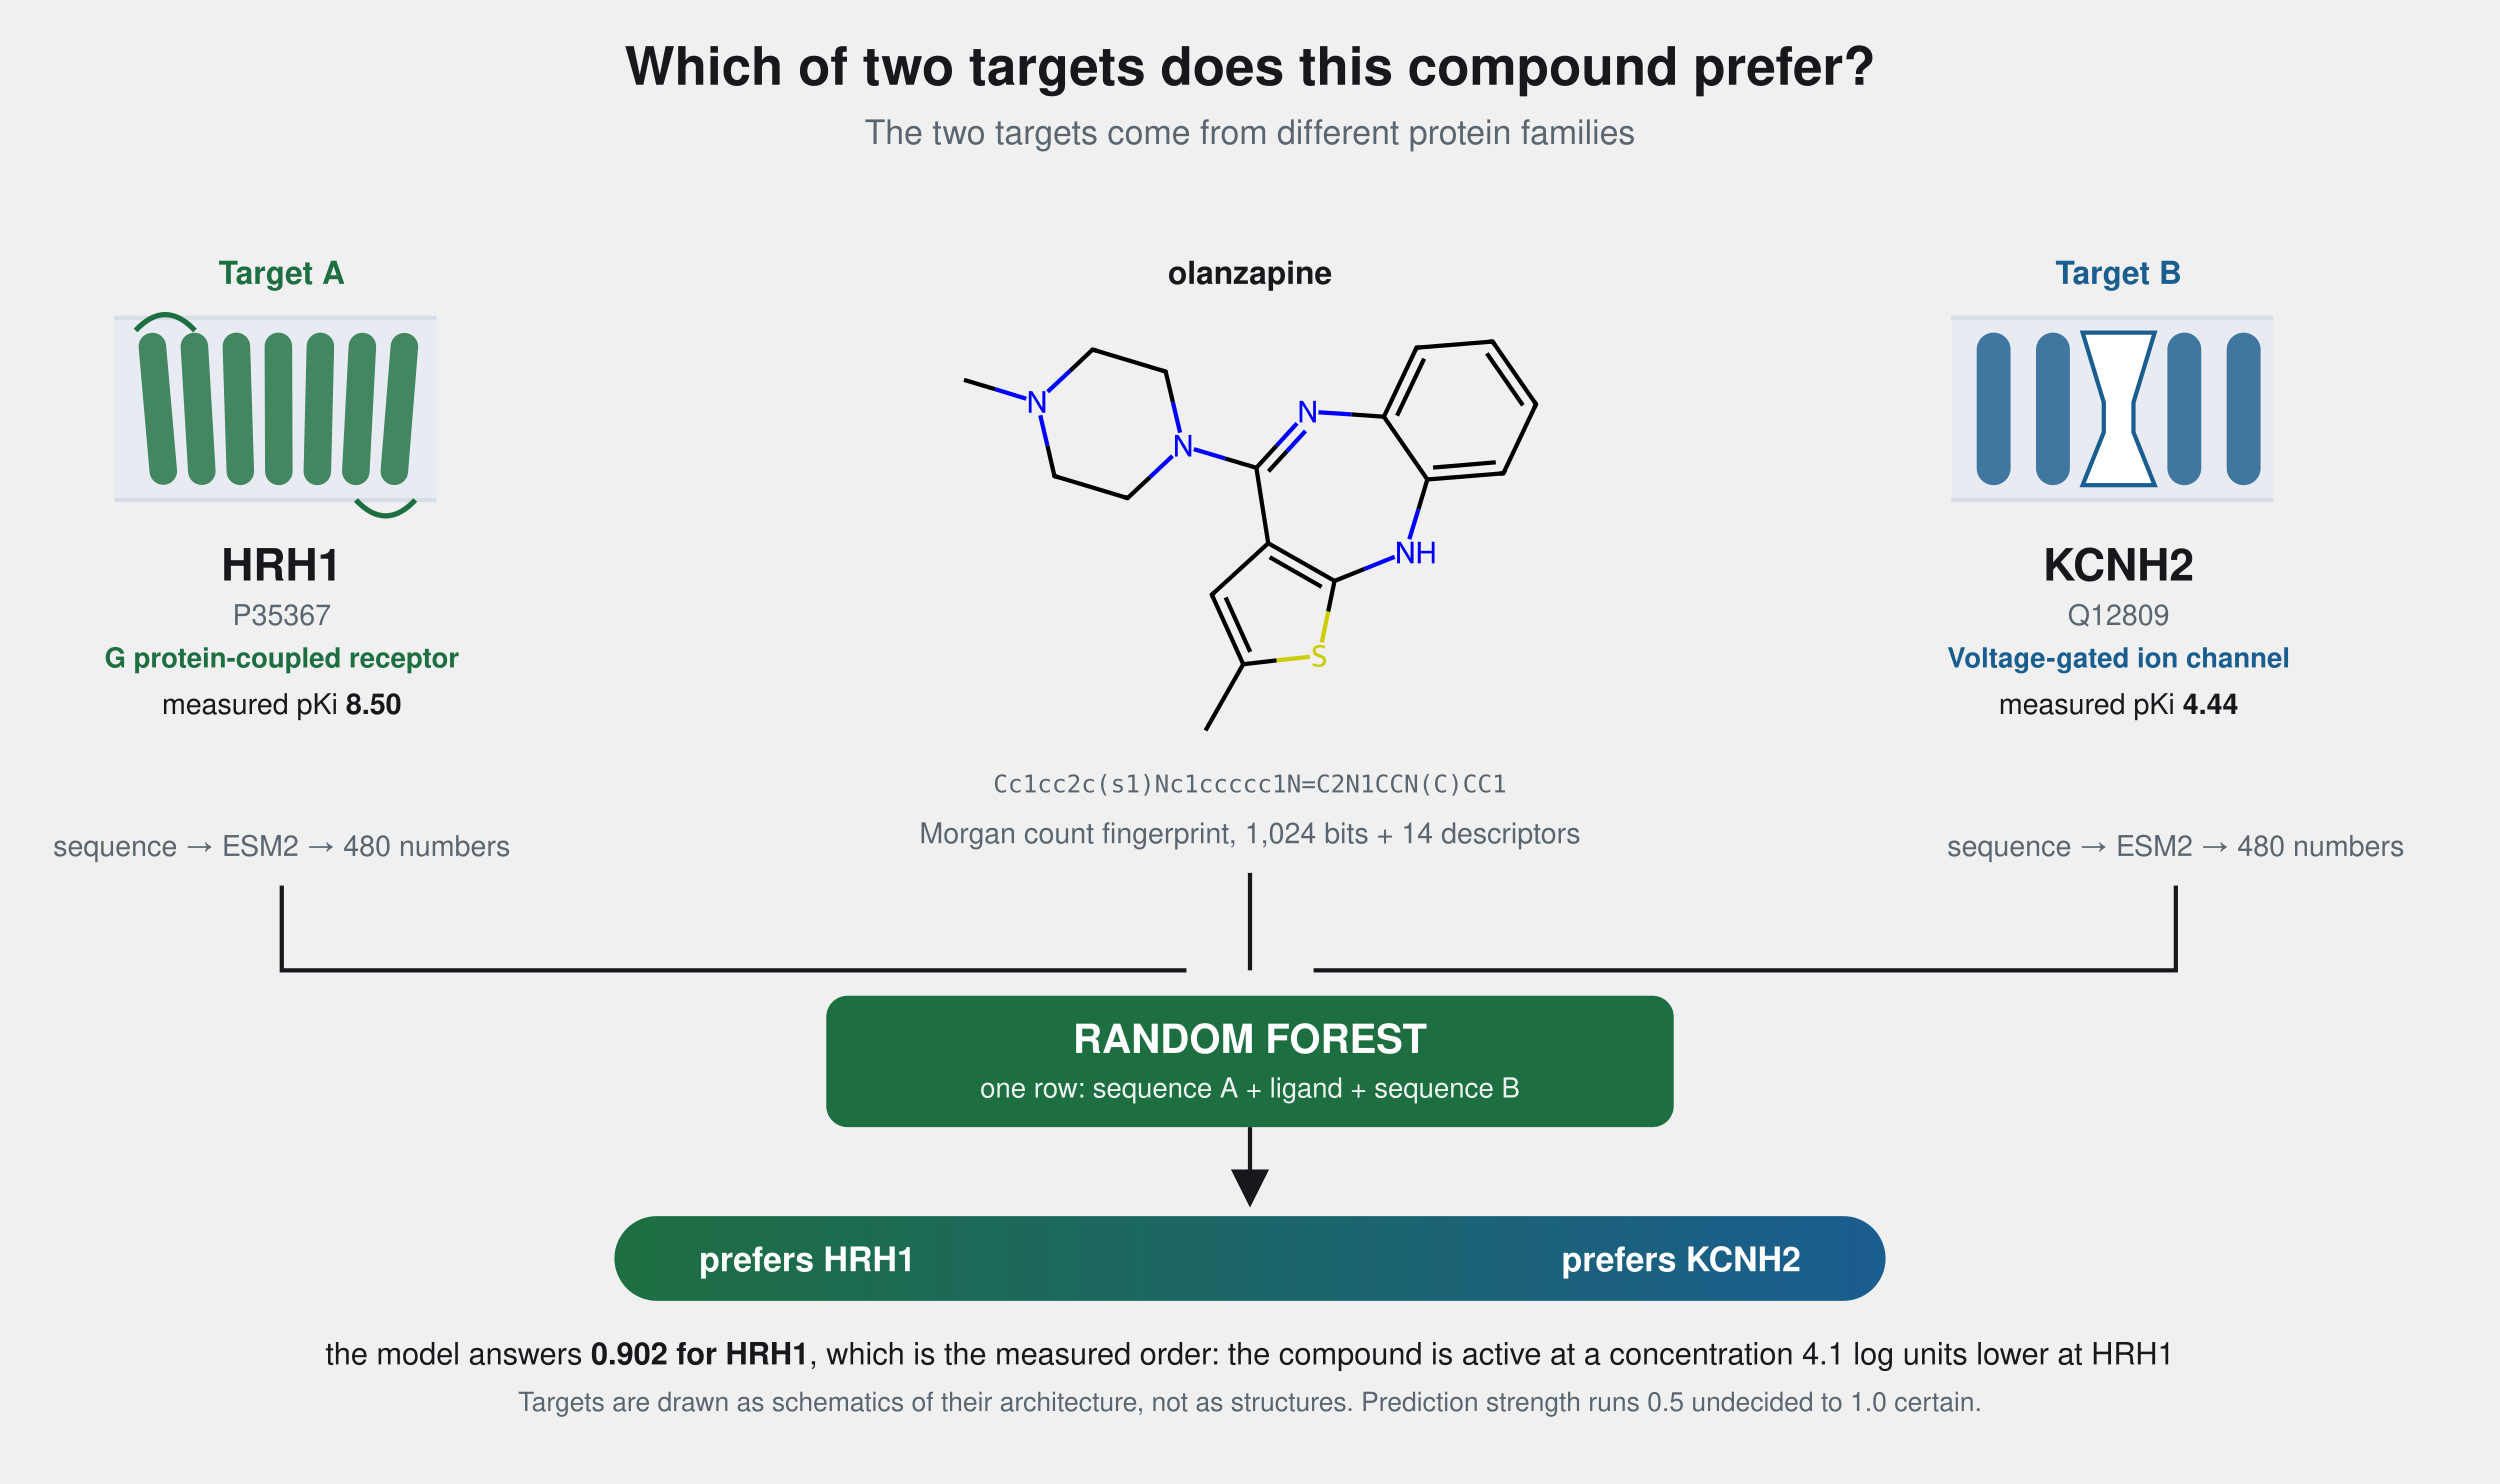
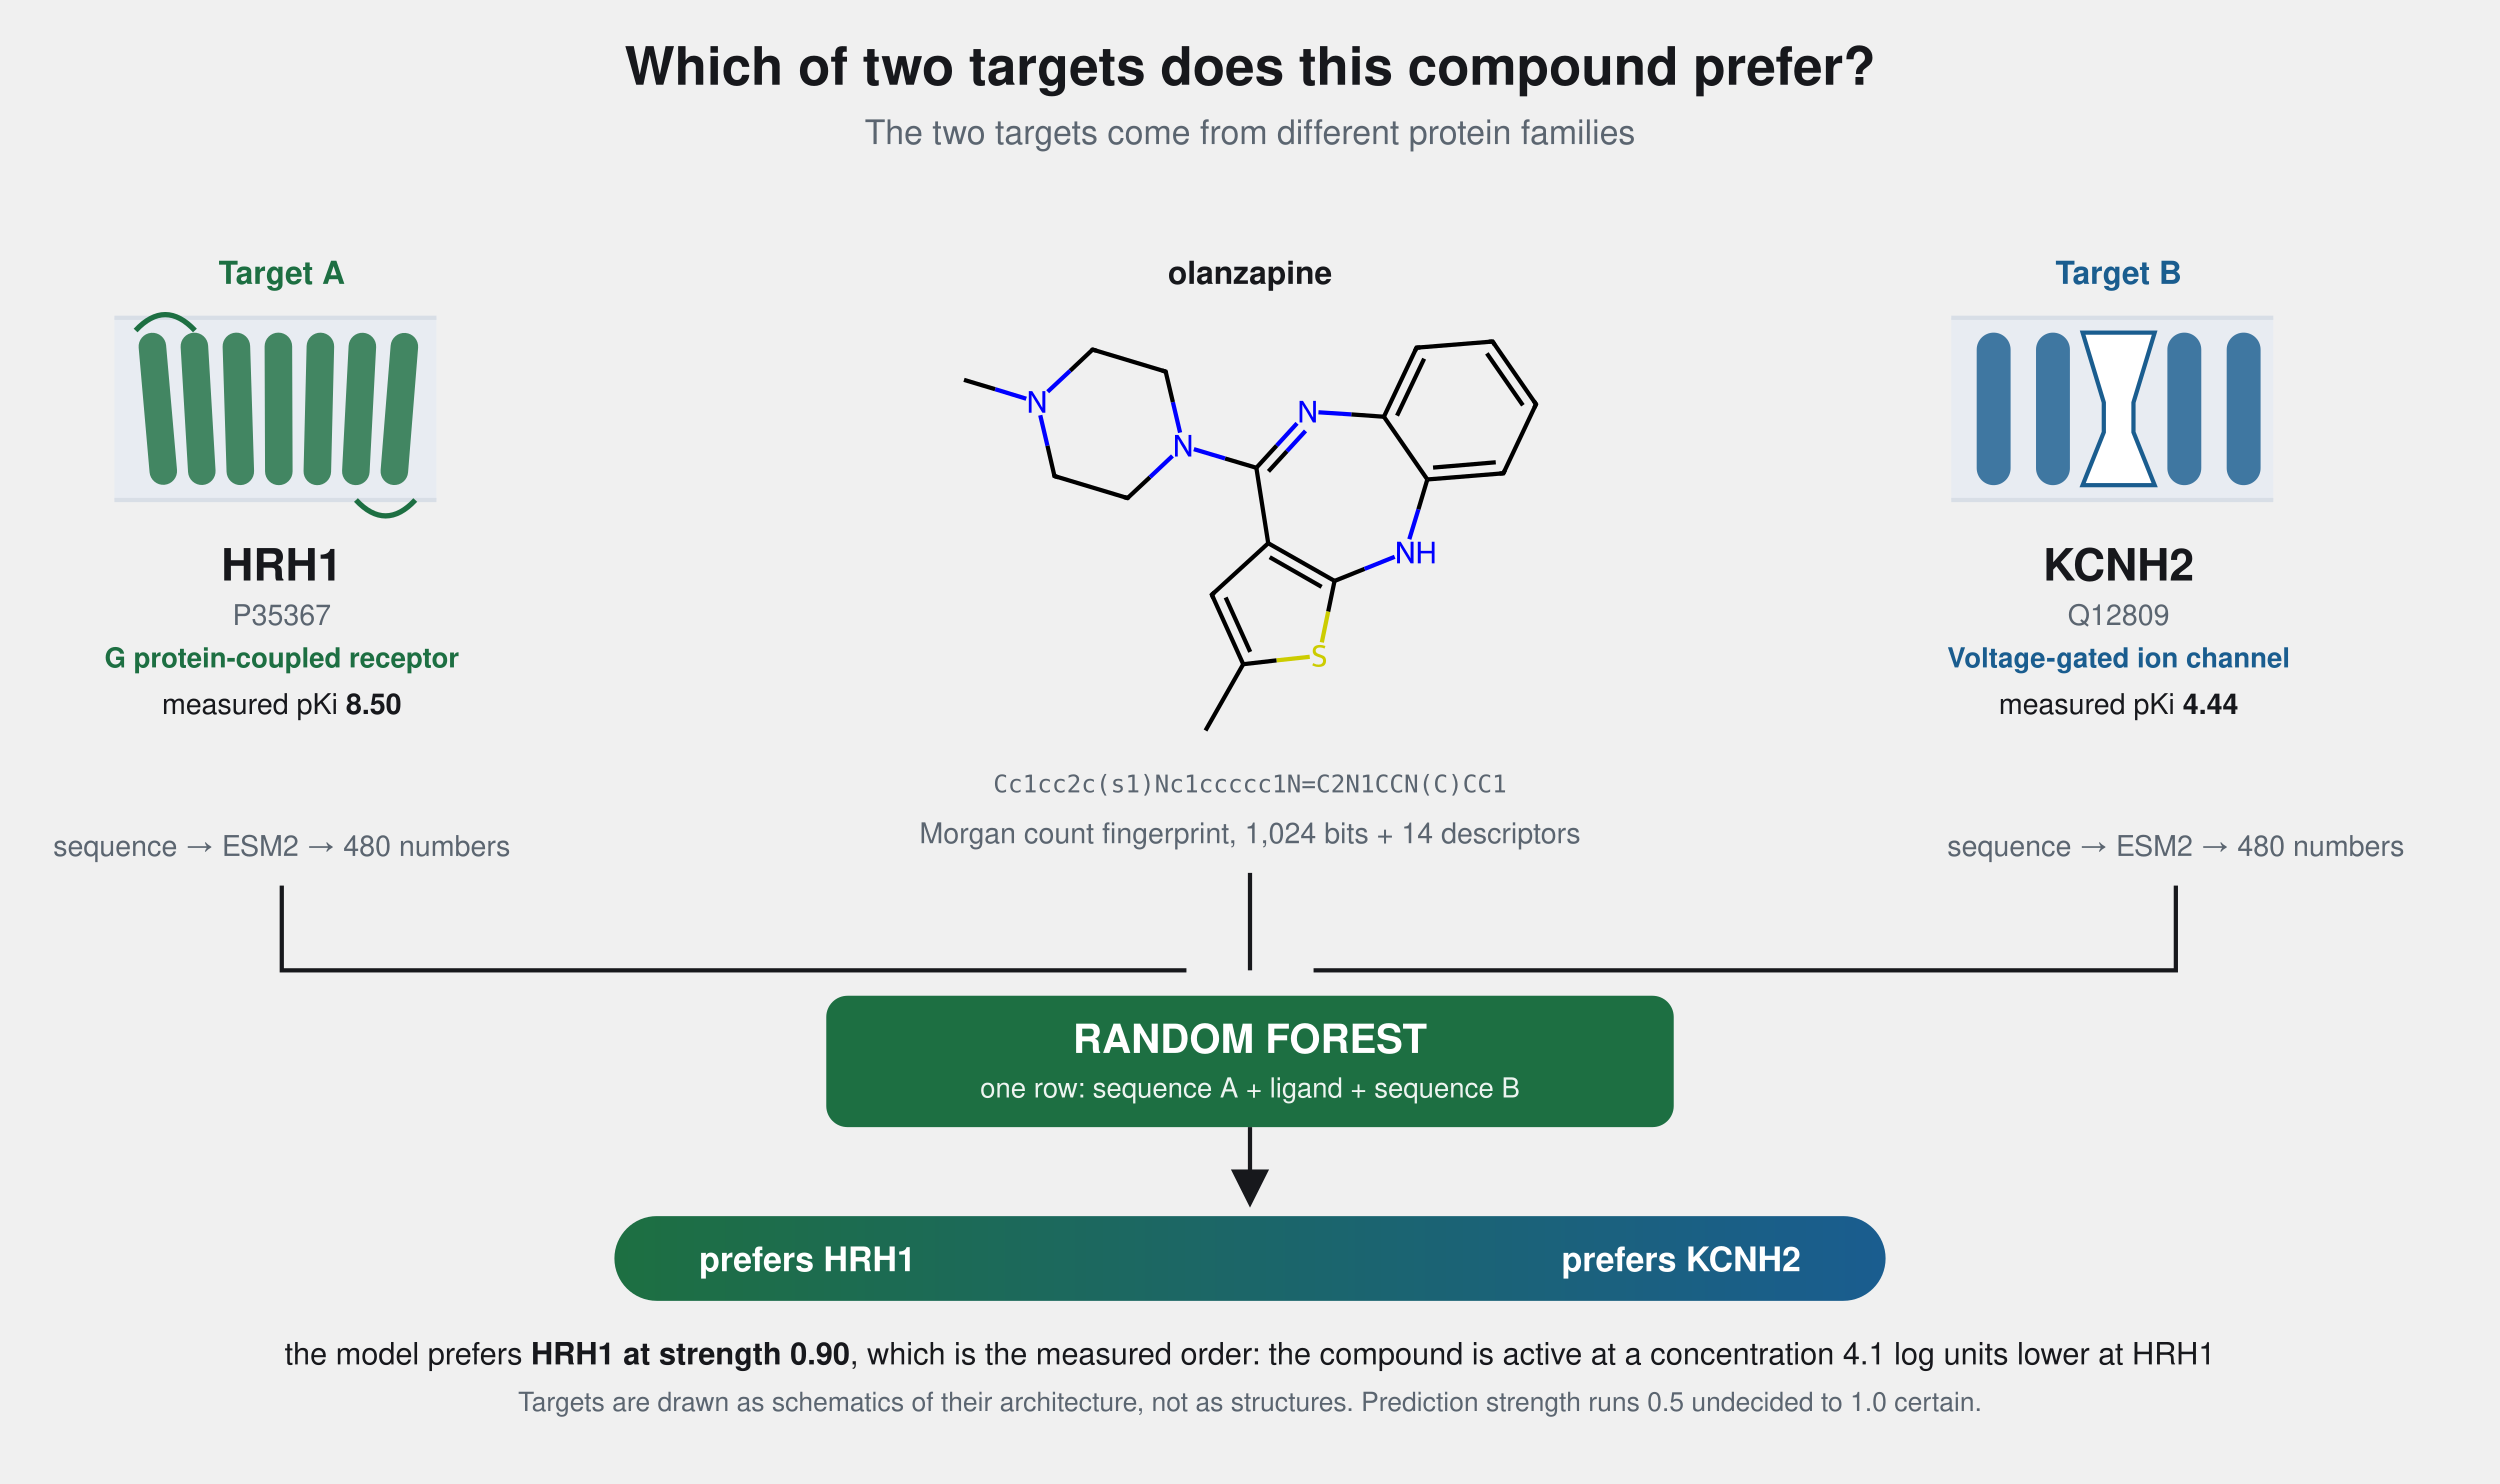
<svg xmlns="http://www.w3.org/2000/svg" viewBox="0 0 1180 700" width="100%" font-family="-apple-system,BlinkMacSystemFont,Segoe UI,Helvetica,Arial,sans-serif">
  <text x="590.0" y="40" text-anchor="middle" font-size="25" font-weight="700" fill="#17181c">
    Which of two targets does this compound prefer?</text>
  <text x="590.0" y="68" text-anchor="middle" font-size="16" fill="#5b6570">
    The two targets come from different protein families</text>
  <text x="133" y="134" text-anchor="middle" font-size="15" font-weight="700" fill="#1d6f42">Target A</text>
  <rect x="54" y="150" width="152" height="86" fill="#e8ecf2" />
  <line x1="54" y1="150" x2="206" y2="150" stroke="#d8dee6" stroke-width="2" />
  <line x1="54" y1="236" x2="206" y2="236" stroke="#d8dee6" stroke-width="2" />
  <rect x="68" y="157" width="13" height="72" rx="6.5" fill="#1d6f42" opacity="0.82" transform="rotate(-5.0,74,193)" />
  <rect x="87" y="157" width="13" height="72" rx="6.5" fill="#1d6f42" opacity="0.82" transform="rotate(-3.4,93,193)" />
  <rect x="106" y="157" width="13" height="72" rx="6.5" fill="#1d6f42" opacity="0.82" transform="rotate(-1.8,112,193)" />
  <rect x="125" y="157" width="13" height="72" rx="6.5" fill="#1d6f42" opacity="0.82" transform="rotate(-0.2,131,193)" />
  <rect x="144" y="157" width="13" height="72" rx="6.5" fill="#1d6f42" opacity="0.82" transform="rotate(1.4,150,193)" />
  <rect x="163" y="157" width="13" height="72" rx="6.5" fill="#1d6f42" opacity="0.82" transform="rotate(3.0,169,193)" />
  <rect x="182" y="157" width="13" height="72" rx="6.5" fill="#1d6f42" opacity="0.82" transform="rotate(4.6,188,193)" />
  <path d="M64,156 q14,-15 28,0" fill="none" stroke="#1d6f42" stroke-width="2.5" />
  <path d="M168,236 q14,15 28,0" fill="none" stroke="#1d6f42" stroke-width="2.5" />
  <text x="133" y="274" text-anchor="middle" font-size="21" font-weight="700" fill="#17181c">HRH1</text>
  <text x="133" y="295" text-anchor="middle" font-size="13.5" fill="#5b6570">P35367</text>
  <text x="133" y="315" text-anchor="middle" font-size="13" fill="#1d6f42" font-weight="600">G protein-coupled receptor</text>
  <text x="133" y="337" text-anchor="middle" font-size="13.5" fill="#17181c">
    measured pKi <tspan font-weight="700">8.50</tspan>
  </text>
  <text x="1000" y="134" text-anchor="middle" font-size="15" font-weight="700" fill="#1a5d8f">Target B</text>
  <rect x="921" y="150" width="152" height="86" fill="#e8ecf2" />
  <line x1="921" y1="150" x2="1073" y2="150" stroke="#d8dee6" stroke-width="2" />
  <line x1="921" y1="236" x2="1073" y2="236" stroke="#d8dee6" stroke-width="2" />
  <rect x="933" y="157" width="16" height="72" rx="8" fill="#1a5d8f" opacity="0.82" />
  <rect x="961" y="157" width="16" height="72" rx="8" fill="#1a5d8f" opacity="0.82" />
  <rect x="1023" y="157" width="16" height="72" rx="8" fill="#1a5d8f" opacity="0.82" />
  <rect x="1051" y="157" width="16" height="72" rx="8" fill="#1a5d8f" opacity="0.82" />
  <path d="M983,157 L993,190 L993,204 L983,229 L1017,229 L1007,204 L1007,190 L1017,157 Z" fill="#ffffff" stroke="#1a5d8f" stroke-width="2" />
  <text x="1000" y="274" text-anchor="middle" font-size="21" font-weight="700" fill="#17181c">KCNH2</text>
  <text x="1000" y="295" text-anchor="middle" font-size="13.5" fill="#5b6570">Q12809</text>
  <text x="1000" y="315" text-anchor="middle" font-size="13" fill="#1a5d8f" font-weight="600">Voltage-gated ion channel</text>
  <text x="1000" y="337" text-anchor="middle" font-size="13.5" fill="#17181c">
    measured pKi <tspan font-weight="700">4.44</tspan>
  </text>
  <text x="590.0" y="134" text-anchor="middle" font-size="15" font-weight="700" fill="#17181c">olanzapine</text>
  <g transform="translate(440,148)">
    <svg version="1.1" baseProfile="full" xml:space="preserve" width="300px" height="210px" viewBox="0 0 300 210">
      <path class="bond-0 atom-0 atom-1" d="M 129.0,196.8 L 146.8,165.5" style="fill:none;fill-rule:evenodd;stroke:#000000;stroke-width:2.0px;stroke-linecap:butt;stroke-linejoin:miter;stroke-opacity:1" />
      <path class="bond-1 atom-1 atom-2" d="M 146.8,165.5 L 132.0,132.7" style="fill:none;fill-rule:evenodd;stroke:#000000;stroke-width:2.0px;stroke-linecap:butt;stroke-linejoin:miter;stroke-opacity:1" />
      <path class="bond-1 atom-1 atom-2" d="M 150.1,159.7 L 138.5,134.0" style="fill:none;fill-rule:evenodd;stroke:#000000;stroke-width:2.0px;stroke-linecap:butt;stroke-linejoin:miter;stroke-opacity:1" />
      <path class="bond-2 atom-2 atom-3" d="M 132.0,132.7 L 158.6,108.4" style="fill:none;fill-rule:evenodd;stroke:#000000;stroke-width:2.0px;stroke-linecap:butt;stroke-linejoin:miter;stroke-opacity:1" />
      <path class="bond-3 atom-3 atom-4" d="M 158.6,108.4 L 189.9,126.2" style="fill:none;fill-rule:evenodd;stroke:#000000;stroke-width:2.0px;stroke-linecap:butt;stroke-linejoin:miter;stroke-opacity:1" />
      <path class="bond-3 atom-3 atom-4" d="M 159.3,115.0 L 183.8,129.0" style="fill:none;fill-rule:evenodd;stroke:#000000;stroke-width:2.0px;stroke-linecap:butt;stroke-linejoin:miter;stroke-opacity:1" />
      <path class="bond-4 atom-4 atom-5" d="M 189.9,126.2 L 186.9,140.7" style="fill:none;fill-rule:evenodd;stroke:#000000;stroke-width:2.0px;stroke-linecap:butt;stroke-linejoin:miter;stroke-opacity:1" />
      <path class="bond-4 atom-4 atom-5" d="M 186.9,140.7 L 183.9,155.2" style="fill:none;fill-rule:evenodd;stroke:#CCCC00;stroke-width:2.0px;stroke-linecap:butt;stroke-linejoin:miter;stroke-opacity:1" />
      <path class="bond-5 atom-4 atom-6" d="M 189.9,126.2 L 204.1,120.5" style="fill:none;fill-rule:evenodd;stroke:#000000;stroke-width:2.0px;stroke-linecap:butt;stroke-linejoin:miter;stroke-opacity:1" />
      <path class="bond-5 atom-4 atom-6" d="M 204.1,120.5 L 218.3,114.8" style="fill:none;fill-rule:evenodd;stroke:#0000FF;stroke-width:2.0px;stroke-linecap:butt;stroke-linejoin:miter;stroke-opacity:1" />
      <path class="bond-6 atom-6 atom-7" d="M 225.2,106.5 L 229.5,92.4" style="fill:none;fill-rule:evenodd;stroke:#0000FF;stroke-width:2.0px;stroke-linecap:butt;stroke-linejoin:miter;stroke-opacity:1" />
      <path class="bond-6 atom-6 atom-7" d="M 229.5,92.4 L 233.7,78.3" style="fill:none;fill-rule:evenodd;stroke:#000000;stroke-width:2.0px;stroke-linecap:butt;stroke-linejoin:miter;stroke-opacity:1" />
      <path class="bond-7 atom-7 atom-8" d="M 233.7,78.3 L 269.6,75.4" style="fill:none;fill-rule:evenodd;stroke:#000000;stroke-width:2.0px;stroke-linecap:butt;stroke-linejoin:miter;stroke-opacity:1" />
      <path class="bond-7 atom-7 atom-8" d="M 236.4,72.7 L 266.0,70.2" style="fill:none;fill-rule:evenodd;stroke:#000000;stroke-width:2.0px;stroke-linecap:butt;stroke-linejoin:miter;stroke-opacity:1" />
      <path class="bond-8 atom-8 atom-9" d="M 269.6,75.4 L 285.0,42.8" style="fill:none;fill-rule:evenodd;stroke:#000000;stroke-width:2.0px;stroke-linecap:butt;stroke-linejoin:miter;stroke-opacity:1" />
      <path class="bond-9 atom-9 atom-10" d="M 285.0,42.8 L 264.5,13.2" style="fill:none;fill-rule:evenodd;stroke:#000000;stroke-width:2.0px;stroke-linecap:butt;stroke-linejoin:miter;stroke-opacity:1" />
      <path class="bond-9 atom-9 atom-10" d="M 278.8,43.3 L 261.8,18.8" style="fill:none;fill-rule:evenodd;stroke:#000000;stroke-width:2.0px;stroke-linecap:butt;stroke-linejoin:miter;stroke-opacity:1" />
      <path class="bond-10 atom-10 atom-11" d="M 264.5,13.2 L 228.6,16.1" style="fill:none;fill-rule:evenodd;stroke:#000000;stroke-width:2.0px;stroke-linecap:butt;stroke-linejoin:miter;stroke-opacity:1" />
      <path class="bond-11 atom-11 atom-12" d="M 228.6,16.1 L 213.2,48.7" style="fill:none;fill-rule:evenodd;stroke:#000000;stroke-width:2.0px;stroke-linecap:butt;stroke-linejoin:miter;stroke-opacity:1" />
      <path class="bond-11 atom-11 atom-12" d="M 232.2,21.3 L 219.4,48.2" style="fill:none;fill-rule:evenodd;stroke:#000000;stroke-width:2.0px;stroke-linecap:butt;stroke-linejoin:miter;stroke-opacity:1" />
      <path class="bond-12 atom-12 atom-13" d="M 213.2,48.7 L 197.8,47.6" style="fill:none;fill-rule:evenodd;stroke:#000000;stroke-width:2.0px;stroke-linecap:butt;stroke-linejoin:miter;stroke-opacity:1" />
      <path class="bond-12 atom-12 atom-13" d="M 197.8,47.6 L 182.3,46.6" style="fill:none;fill-rule:evenodd;stroke:#0000FF;stroke-width:2.0px;stroke-linecap:butt;stroke-linejoin:miter;stroke-opacity:1" />
      <path class="bond-13 atom-13 atom-14" d="M 172.2,51.8 L 162.6,62.3" style="fill:none;fill-rule:evenodd;stroke:#0000FF;stroke-width:2.0px;stroke-linecap:butt;stroke-linejoin:miter;stroke-opacity:1" />
      <path class="bond-13 atom-13 atom-14" d="M 162.6,62.3 L 153.0,72.8" style="fill:none;fill-rule:evenodd;stroke:#000000;stroke-width:2.0px;stroke-linecap:butt;stroke-linejoin:miter;stroke-opacity:1" />
      <path class="bond-13 atom-13 atom-14" d="M 176.2,55.4 L 167.4,65.0" style="fill:none;fill-rule:evenodd;stroke:#0000FF;stroke-width:2.0px;stroke-linecap:butt;stroke-linejoin:miter;stroke-opacity:1" />
      <path class="bond-13 atom-13 atom-14" d="M 167.4,65.0 L 158.7,74.5" style="fill:none;fill-rule:evenodd;stroke:#000000;stroke-width:2.0px;stroke-linecap:butt;stroke-linejoin:miter;stroke-opacity:1" />
      <path class="bond-14 atom-14 atom-15" d="M 153.0,72.8 L 138.2,68.4" style="fill:none;fill-rule:evenodd;stroke:#000000;stroke-width:2.0px;stroke-linecap:butt;stroke-linejoin:miter;stroke-opacity:1" />
      <path class="bond-14 atom-14 atom-15" d="M 138.2,68.4 L 123.5,64.0" style="fill:none;fill-rule:evenodd;stroke:#0000FF;stroke-width:2.0px;stroke-linecap:butt;stroke-linejoin:miter;stroke-opacity:1" />
      <path class="bond-15 atom-15 atom-16" d="M 117.0,56.2 L 113.6,41.8" style="fill:none;fill-rule:evenodd;stroke:#0000FF;stroke-width:2.0px;stroke-linecap:butt;stroke-linejoin:miter;stroke-opacity:1" />
      <path class="bond-15 atom-15 atom-16" d="M 113.6,41.8 L 110.2,27.4" style="fill:none;fill-rule:evenodd;stroke:#000000;stroke-width:2.0px;stroke-linecap:butt;stroke-linejoin:miter;stroke-opacity:1" />
      <path class="bond-16 atom-16 atom-17" d="M 110.2,27.4 L 75.7,17.0" style="fill:none;fill-rule:evenodd;stroke:#000000;stroke-width:2.0px;stroke-linecap:butt;stroke-linejoin:miter;stroke-opacity:1" />
      <path class="bond-17 atom-17 atom-18" d="M 75.7,17.0 L 65.1,27.0" style="fill:none;fill-rule:evenodd;stroke:#000000;stroke-width:2.0px;stroke-linecap:butt;stroke-linejoin:miter;stroke-opacity:1" />
      <path class="bond-17 atom-17 atom-18" d="M 65.1,27.0 L 54.5,36.9" style="fill:none;fill-rule:evenodd;stroke:#0000FF;stroke-width:2.0px;stroke-linecap:butt;stroke-linejoin:miter;stroke-opacity:1" />
      <path class="bond-18 atom-18 atom-19" d="M 44.4,40.2 L 29.7,35.7" style="fill:none;fill-rule:evenodd;stroke:#0000FF;stroke-width:2.0px;stroke-linecap:butt;stroke-linejoin:miter;stroke-opacity:1" />
      <path class="bond-18 atom-18 atom-19" d="M 29.7,35.7 L 15.0,31.3" style="fill:none;fill-rule:evenodd;stroke:#000000;stroke-width:2.0px;stroke-linecap:butt;stroke-linejoin:miter;stroke-opacity:1" />
      <path class="bond-19 atom-18 atom-20" d="M 51.0,48.0 L 54.4,62.4" style="fill:none;fill-rule:evenodd;stroke:#0000FF;stroke-width:2.0px;stroke-linecap:butt;stroke-linejoin:miter;stroke-opacity:1" />
      <path class="bond-19 atom-18 atom-20" d="M 54.4,62.4 L 57.7,76.7" style="fill:none;fill-rule:evenodd;stroke:#000000;stroke-width:2.0px;stroke-linecap:butt;stroke-linejoin:miter;stroke-opacity:1" />
      <path class="bond-20 atom-20 atom-21" d="M 57.7,76.7 L 92.2,87.1" style="fill:none;fill-rule:evenodd;stroke:#000000;stroke-width:2.0px;stroke-linecap:butt;stroke-linejoin:miter;stroke-opacity:1" />
      <path class="bond-21 atom-5 atom-1" d="M 178.2,162.0 L 162.5,163.7" style="fill:none;fill-rule:evenodd;stroke:#CCCC00;stroke-width:2.0px;stroke-linecap:butt;stroke-linejoin:miter;stroke-opacity:1" />
      <path class="bond-21 atom-5 atom-1" d="M 162.5,163.7 L 146.8,165.5" style="fill:none;fill-rule:evenodd;stroke:#000000;stroke-width:2.0px;stroke-linecap:butt;stroke-linejoin:miter;stroke-opacity:1" />
      <path class="bond-22 atom-12 atom-7" d="M 213.2,48.7 L 233.7,78.3" style="fill:none;fill-rule:evenodd;stroke:#000000;stroke-width:2.0px;stroke-linecap:butt;stroke-linejoin:miter;stroke-opacity:1" />
      <path class="bond-23 atom-21 atom-15" d="M 92.2,87.1 L 102.8,77.2" style="fill:none;fill-rule:evenodd;stroke:#000000;stroke-width:2.0px;stroke-linecap:butt;stroke-linejoin:miter;stroke-opacity:1" />
      <path class="bond-23 atom-21 atom-15" d="M 102.8,77.2 L 113.4,67.2" style="fill:none;fill-rule:evenodd;stroke:#0000FF;stroke-width:2.0px;stroke-linecap:butt;stroke-linejoin:miter;stroke-opacity:1" />
      <path class="bond-24 atom-14 atom-3" d="M 153.0,72.8 L 158.6,108.4" style="fill:none;fill-rule:evenodd;stroke:#000000;stroke-width:2.0px;stroke-linecap:butt;stroke-linejoin:miter;stroke-opacity:1" />
      <path d="M 132.7,134.3 L 132.0,132.7 L 133.3,131.5" style="fill:none;stroke:#000000;stroke-width:2.0px;stroke-linecap:butt;stroke-linejoin:miter;stroke-miterlimit:10;stroke-opacity:1;" />
      <path d="M 267.8,75.5 L 269.6,75.4 L 270.4,73.8" style="fill:none;stroke:#000000;stroke-width:2.0px;stroke-linecap:butt;stroke-linejoin:miter;stroke-miterlimit:10;stroke-opacity:1;" />
      <path d="M 284.2,44.4 L 285.0,42.8 L 284.0,41.3" style="fill:none;stroke:#000000;stroke-width:2.0px;stroke-linecap:butt;stroke-linejoin:miter;stroke-miterlimit:10;stroke-opacity:1;" />
      <path d="M 265.5,14.7 L 264.5,13.2 L 262.7,13.3" style="fill:none;stroke:#000000;stroke-width:2.0px;stroke-linecap:butt;stroke-linejoin:miter;stroke-miterlimit:10;stroke-opacity:1;" />
      <path d="M 230.4,16.0 L 228.6,16.1 L 227.8,17.8" style="fill:none;stroke:#000000;stroke-width:2.0px;stroke-linecap:butt;stroke-linejoin:miter;stroke-miterlimit:10;stroke-opacity:1;" />
      <path d="M 110.4,28.1 L 110.2,27.4 L 108.5,26.9" style="fill:none;stroke:#000000;stroke-width:2.0px;stroke-linecap:butt;stroke-linejoin:miter;stroke-miterlimit:10;stroke-opacity:1;" />
      <path d="M 77.4,17.5 L 75.7,17.0 L 75.2,17.5" style="fill:none;stroke:#000000;stroke-width:2.0px;stroke-linecap:butt;stroke-linejoin:miter;stroke-miterlimit:10;stroke-opacity:1;" />
      <path d="M 57.6,76.0 L 57.7,76.7 L 59.5,77.3" style="fill:none;stroke:#000000;stroke-width:2.0px;stroke-linecap:butt;stroke-linejoin:miter;stroke-miterlimit:10;stroke-opacity:1;" />
      <path d="M 90.5,86.6 L 92.2,87.1 L 92.8,86.6" style="fill:none;stroke:#000000;stroke-width:2.0px;stroke-linecap:butt;stroke-linejoin:miter;stroke-miterlimit:10;stroke-opacity:1;" />
      <path class="atom-5" d="M 179.8 165.0 Q 179.9 165.0, 180.3 165.2 Q 180.8 165.4, 181.3 165.6 Q 181.9 165.7, 182.4 165.7 Q 183.4 165.7, 183.9 165.2 Q 184.5 164.7, 184.5 163.9 Q 184.5 163.3, 184.2 163.0 Q 183.9 162.7, 183.5 162.5 Q 183.1 162.3, 182.3 162.1 Q 181.4 161.8, 180.9 161.5 Q 180.3 161.3, 180.0 160.7 Q 179.6 160.2, 179.6 159.3 Q 179.6 158.0, 180.4 157.2 Q 181.3 156.4, 183.1 156.4 Q 184.2 156.4, 185.6 156.9 L 185.2 158.1 Q 184.0 157.6, 183.1 157.6 Q 182.1 157.6, 181.6 158.0 Q 181.0 158.4, 181.0 159.1 Q 181.0 159.6, 181.3 160.0 Q 181.6 160.3, 182.0 160.5 Q 182.4 160.7, 183.1 160.9 Q 184.0 161.2, 184.6 161.5 Q 185.1 161.7, 185.5 162.3 Q 185.9 162.9, 185.9 163.9 Q 185.9 165.3, 185.0 166.1 Q 184.0 166.8, 182.4 166.8 Q 181.5 166.8, 180.8 166.6 Q 180.2 166.4, 179.4 166.1 L 179.8 165.0 " fill="#CCCC00" />
      <path class="atom-6" d="M 221.1 107.7 L 224.4 113.1 Q 224.7 113.6, 225.3 114.6 Q 225.8 115.6, 225.8 115.6 L 225.8 107.7 L 227.2 107.7 L 227.2 117.9 L 225.8 117.9 L 222.2 112.0 Q 221.8 111.3, 221.3 110.5 Q 220.9 109.7, 220.8 109.5 L 220.8 117.9 L 219.4 117.9 L 219.4 107.7 L 221.1 107.7 " fill="#0000FF" />
      <path class="atom-6" d="M 229.2 107.7 L 230.6 107.7 L 230.6 112.0 L 235.8 112.0 L 235.8 107.7 L 237.1 107.7 L 237.1 117.9 L 235.8 117.9 L 235.8 113.2 L 230.6 113.2 L 230.6 117.9 L 229.2 117.9 L 229.2 107.7 " fill="#0000FF" />
      <path class="atom-13" d="M 175.0 41.2 L 178.4 46.6 Q 178.7 47.1, 179.2 48.1 Q 179.8 49.0, 179.8 49.1 L 179.8 41.2 L 181.1 41.2 L 181.1 51.4 L 179.7 51.4 L 176.2 45.4 Q 175.7 44.8, 175.3 44.0 Q 174.9 43.2, 174.7 42.9 L 174.7 51.4 L 173.4 51.4 L 173.4 41.2 L 175.0 41.2 " fill="#0000FF" />
      <path class="atom-15" d="M 116.2 57.3 L 119.6 62.7 Q 119.9 63.3, 120.4 64.2 Q 121.0 65.2, 121.0 65.3 L 121.0 57.3 L 122.3 57.3 L 122.3 67.5 L 120.9 67.5 L 117.3 61.6 Q 116.9 60.9, 116.5 60.1 Q 116.1 59.4, 115.9 59.1 L 115.9 67.5 L 114.6 67.5 L 114.6 57.3 L 116.2 57.3 " fill="#0000FF" />
      <path class="atom-18" d="M 47.2 36.6 L 50.6 42.0 Q 50.9 42.5, 51.4 43.5 Q 52.0 44.4, 52.0 44.5 L 52.0 36.6 L 53.4 36.6 L 53.4 46.8 L 52.0 46.8 L 48.4 40.9 Q 48.0 40.2, 47.5 39.4 Q 47.1 38.6, 46.9 38.4 L 46.9 46.8 L 45.6 46.8 L 45.6 36.6 L 47.2 36.6 " fill="#0000FF" />
    </svg>
  </g>
  <text x="590.0" y="374" text-anchor="middle" font-size="11.5" fill="#5b6570" font-family="ui-monospace,Menlo,monospace">Cc1cc2c(s1)Nc1ccccc1N=C2N1CCN(C)CC1</text>
  <text x="133" y="404" text-anchor="middle" font-size="13.5" fill="#5b6570">
    sequence → ESM2 → 480 numbers</text>
  <text x="590.0" y="398" text-anchor="middle" font-size="13.5" fill="#5b6570">
    Morgan count fingerprint, 1,024 bits + 14 descriptors</text>
  <text x="1027" y="404" text-anchor="middle" font-size="13.5" fill="#5b6570">
    sequence → ESM2 → 480 numbers</text>
  <path d="M133,418 L133,458 L560,458" fill="none" stroke="#17181c" stroke-width="2" />
  <path d="M1027,418 L1027,458 L620,458" fill="none" stroke="#17181c" stroke-width="2" />
  <path d="M590.0,412 L590.0,458" fill="none" stroke="#17181c" stroke-width="2" />
  <defs>
    <marker id="ar" markerWidth="9" markerHeight="9" refX="7" refY="4.5" orient="auto">
      <path d="M0,0 L9,4.5 L0,9 z" fill="#17181c" />
    </marker>
    <linearGradient id="bar" x1="0" x2="1">
      <stop offset="0" stop-color="#1d6f42" />
      <stop offset="1" stop-color="#1a5d8f" />
    </linearGradient>
  </defs>
  <rect x="390" y="470" width="400" height="62" rx="10" fill="#1d6f42" />
  <text x="590.0" y="497" text-anchor="middle" font-size="19" font-weight="700" fill="#ffffff">RANDOM FOREST</text>
  <text x="590.0" y="518" text-anchor="middle" font-size="13" fill="#ffffff" opacity="0.92">
    one row: sequence A + ligand + sequence B</text>
  <path d="M590.0,532 L590.0,566" fill="none" stroke="#17181c" stroke-width="2" marker-end="url(#ar)" />
  <rect x="290" y="574" width="600" height="40" rx="20" fill="url(#bar)" />
  <text x="330" y="600" font-size="16" font-weight="700" fill="#ffffff">prefers HRH1</text>
  <text x="850" y="600" text-anchor="end" font-size="16" font-weight="700" fill="#ffffff">prefers KCNH2</text>
  <text x="590.0" y="644" text-anchor="middle" font-size="14.5" fill="#17181c">
-     the model answers <tspan font-weight="700">0.902 for HRH1</tspan>, which is the
+     the model prefers <tspan font-weight="700">HRH1 at strength 0.90</tspan>, which is the
    measured order: the compound is active at a concentration 4.1 log units lower at HRH1</text>
  <text x="590.0" y="666" text-anchor="middle" font-size="12.5" fill="#5b6570">
    Targets are drawn as schematics of their architecture, not as structures.
    Prediction strength runs 0.5 undecided to 1.0 certain.</text>
</svg>
